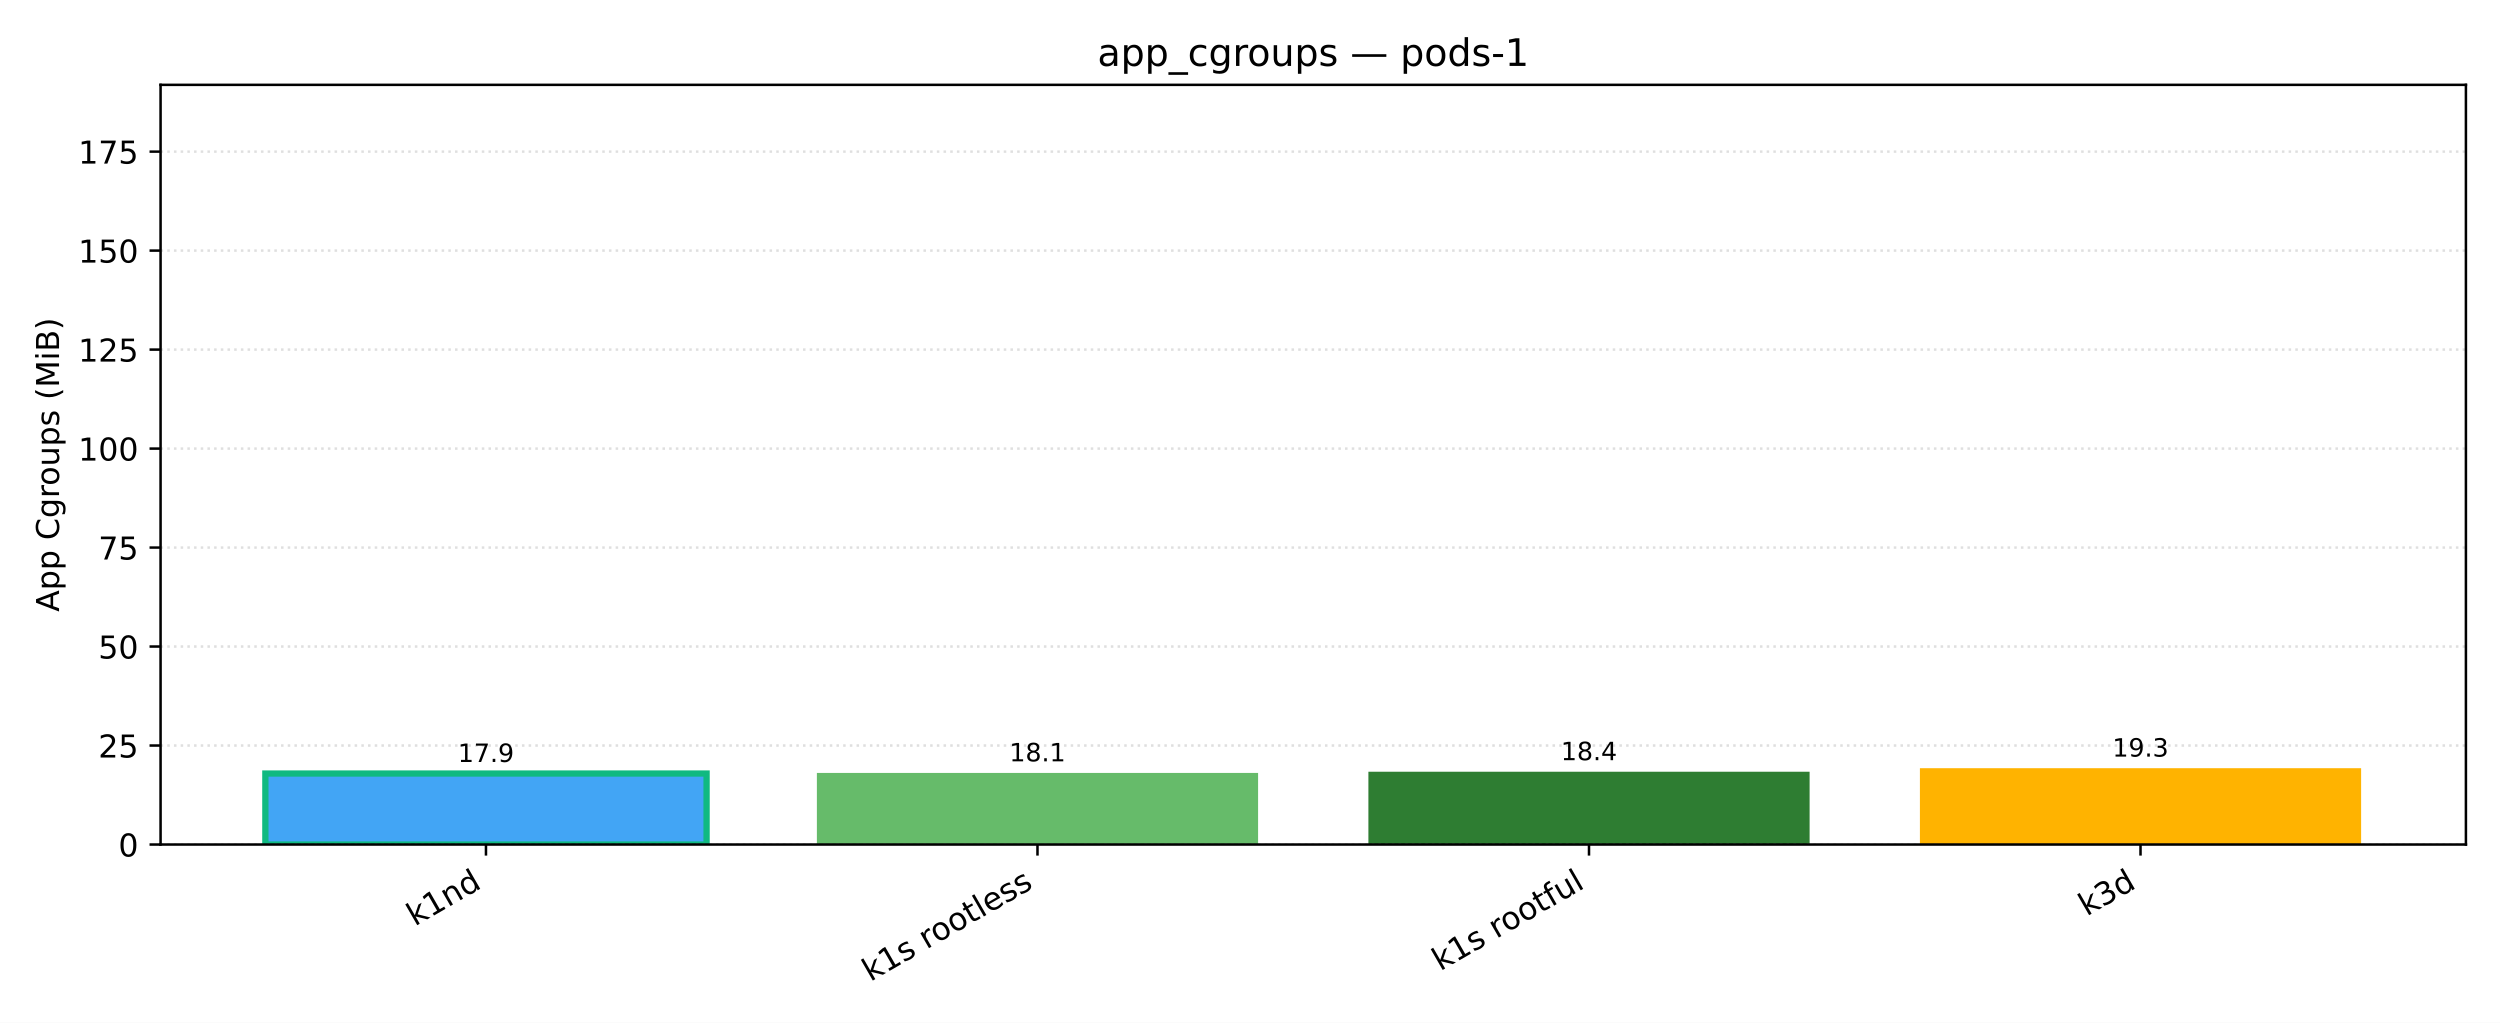
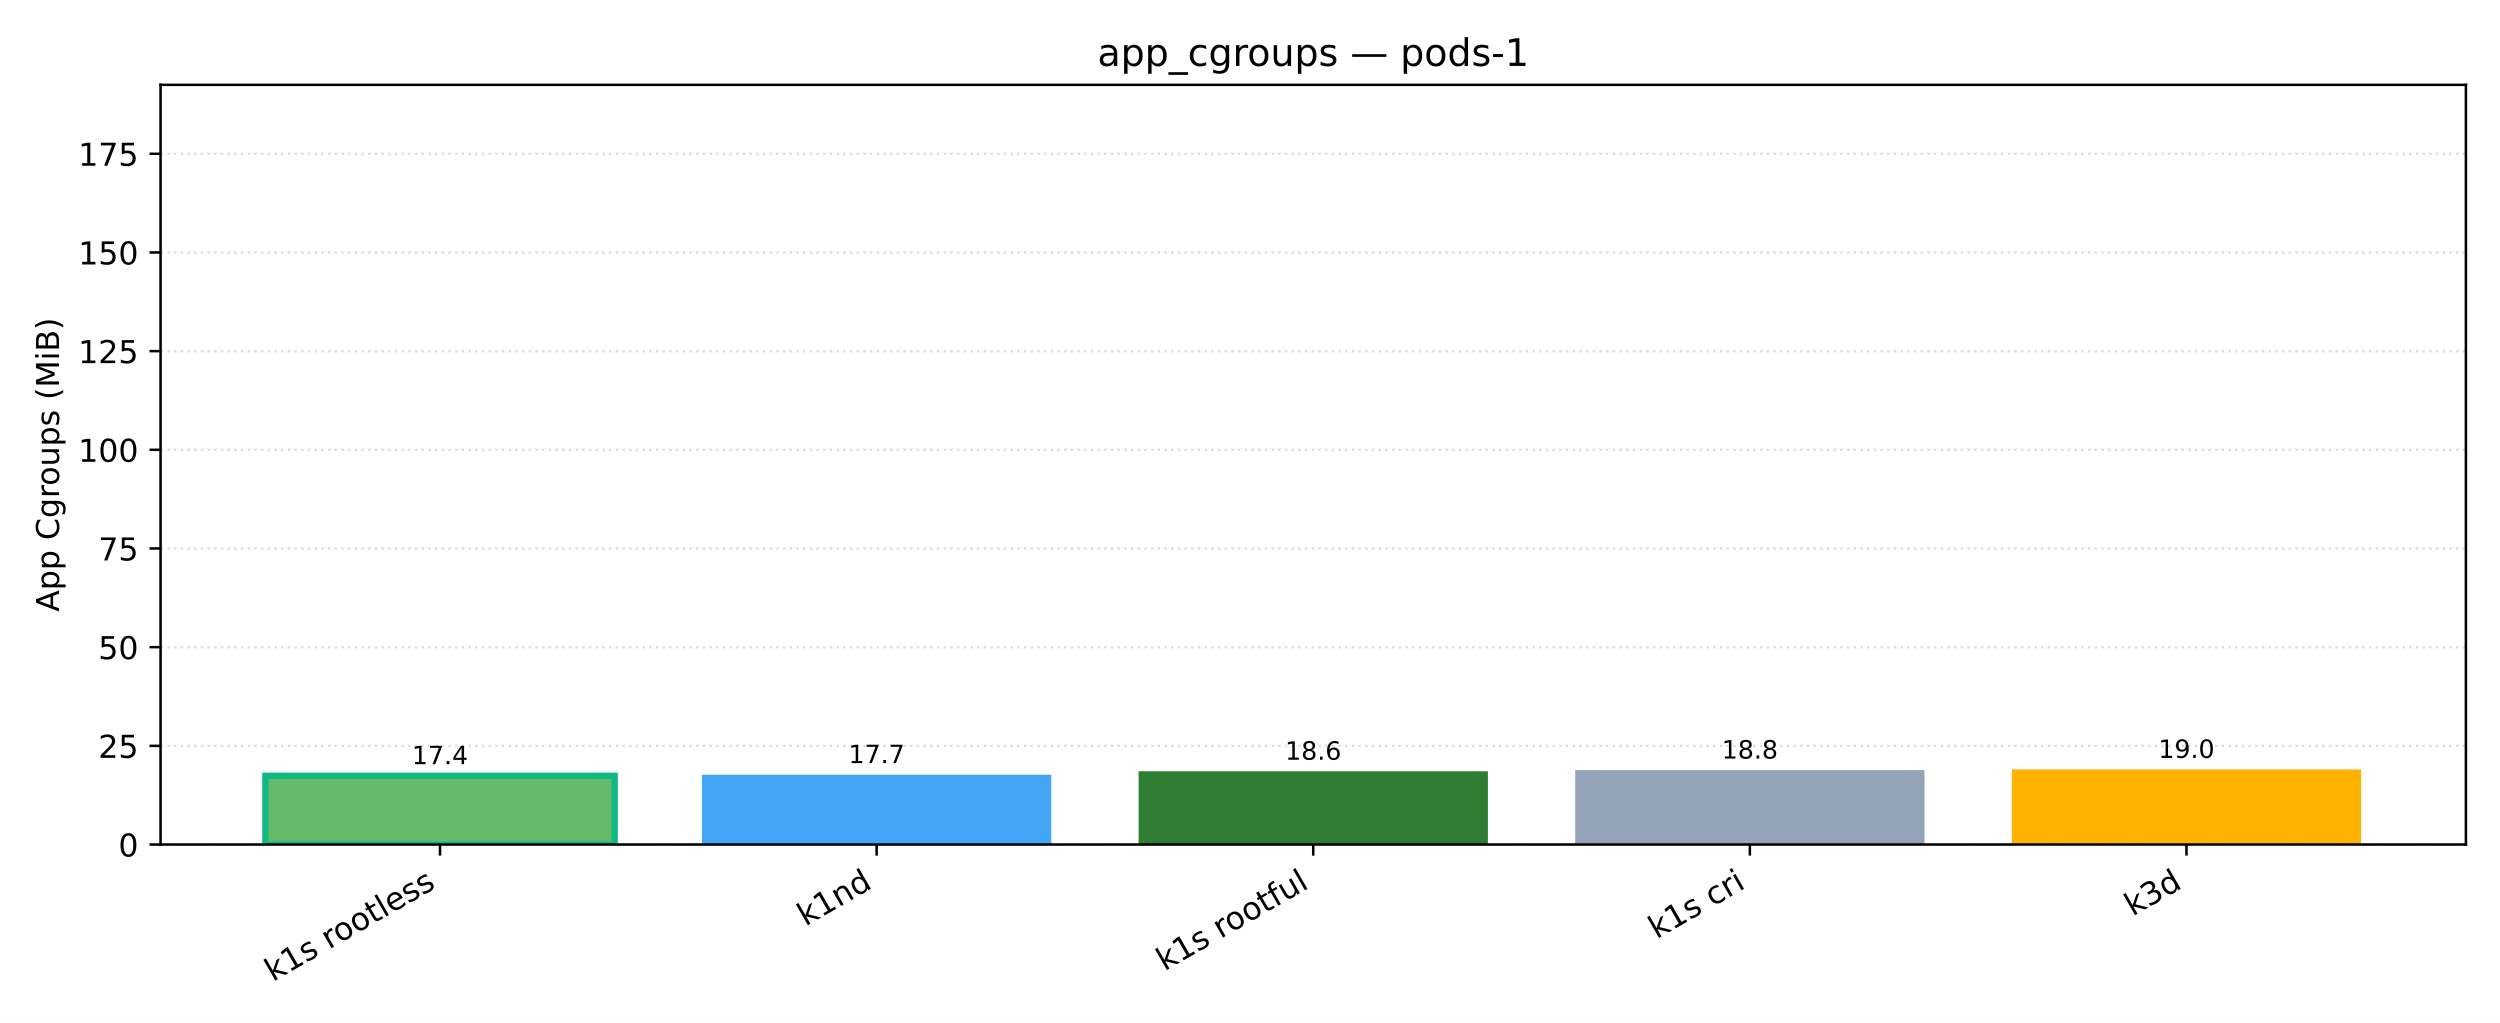
<svg xmlns="http://www.w3.org/2000/svg" xmlns:xlink="http://www.w3.org/1999/xlink" width="792pt" height="324pt" viewBox="0 0 792 324" version="1.1">
  <defs>
    <style type="text/css">*{stroke-linejoin: round; stroke-linecap: butt}</style>
  </defs>
  <g id="figure_1">
    <g id="patch_1">
      <path d="M 0 324  L 792 324  L 792 0  L 0 0  z " style="fill: #ffffff" />
    </g>
    <g id="axes_1">
      <g id="patch_2">
        <path d="M 50.87 267.545  L 781.2 267.545  L 781.2 26.88  L 50.87 26.88  z " style="fill: #ffffff" />
      </g>
      <g id="patch_3">
-         <path d="M 84.067 267.545  L 223.843 267.545  L 223.843 245.056  L 84.067 245.056  z " clip-path="url(#p1bbd56a2be)" style="fill: #42a5f5; stroke: #10b981; stroke-width: 2; stroke-linejoin: miter" />
+         <path d="M 84.067 267.545  L 194.723 267.545  L 194.723 245.76  L 84.067 245.76  z " clip-path="url(#pa7c9f9b181)" style="fill: #66bb6a; stroke: #10b981; stroke-width: 2; stroke-linejoin: miter" />
      </g>
      <g id="patch_4">
-         <path d="M 258.787 267.545  L 398.563 267.545  L 398.563 244.86  L 258.787 244.86  z " clip-path="url(#p1bbd56a2be)" style="fill: #66bb6a" />
+         <path d="M 222.387 267.545  L 333.043 267.545  L 333.043 245.428  L 222.387 245.428  z " clip-path="url(#pa7c9f9b181)" style="fill: #42a5f5" />
      </g>
      <g id="patch_5">
-         <path d="M 433.507 267.545  L 573.283 267.545  L 573.283 244.492  L 433.507 244.492  z " clip-path="url(#p1bbd56a2be)" style="fill: #2e7d32" />
+         <path d="M 360.707 267.545  L 471.363 267.545  L 471.363 244.343  L 360.707 244.343  z " clip-path="url(#pa7c9f9b181)" style="fill: #2e7d32" />
      </g>
      <g id="patch_6">
-         <path d="M 608.227 267.545  L 748.003 267.545  L 748.003 243.36  L 608.227 243.36  z " clip-path="url(#p1bbd56a2be)" style="fill: #ffb300" />
+         <path d="M 499.027 267.545  L 609.683 267.545  L 609.683 243.977  L 499.027 243.977  z " clip-path="url(#pa7c9f9b181)" style="fill: #94a3b8" />
+       </g>
+       <g id="patch_7">
+         <path d="M 637.347 267.545  L 748.003 267.545  L 748.003 243.772  L 637.347 243.772  z " clip-path="url(#pa7c9f9b181)" style="fill: #ffb300" />
      </g>
      <g id="matplotlib.axis_1">
        <g id="xtick_1">
          <g id="line2d_1">
            <defs>
-               <path id="mfc60a8bdd9" d="M 0 0  L 0 3.5  " style="stroke: #000000; stroke-width: 0.8" />
+               <path id="mcec797301a" d="M 0 0  L 0 3.5  " style="stroke: #000000; stroke-width: 0.8" />
            </defs>
            <g>
-               <use xlink:href="#mfc60a8bdd9" x="153.955" y="267.545" style="stroke: #000000; stroke-width: 0.8" />
+               <use xlink:href="#mcec797301a" x="139.395" y="267.545" style="stroke: #000000; stroke-width: 0.8" />
            </g>
          </g>
          <g id="text_1">
-             <g transform="translate(131.4038 293.5454) rotate(-30) scale(0.1 -0.1)">
+             <g transform="translate(86.45031 311.0931) rotate(-30) scale(0.1 -0.1)">
              <defs>
                <path id="DejaVuSans-6b" d="M 581 4863  L 1159 4863  L 1159 1991  L 2875 3500  L 3609 3500  L 1753 1863  L 3688 0  L 2938 0  L 1159 1709  L 1159 0  L 581 0  L 581 4863  z " transform="scale(0.015625)" />
                <path id="DejaVuSans-31" d="M 794 531  L 1825 531  L 1825 4091  L 703 3866  L 703 4441  L 1819 4666  L 2450 4666  L 2450 531  L 3481 531  L 3481 0  L 794 0  L 794 531  z " transform="scale(0.015625)" />
-                 <path id="DejaVuSans-6e" d="M 3513 2113  L 3513 0  L 2938 0  L 2938 2094  Q 2938 2591 2744 2837  Q 2550 3084 2163 3084  Q 1697 3084 1428 2787  Q 1159 2491 1159 1978  L 1159 0  L 581 0  L 581 3500  L 1159 3500  L 1159 2956  Q 1366 3272 1645 3428  Q 1925 3584 2291 3584  Q 2894 3584 3203 3211  Q 3513 2838 3513 2113  z " transform="scale(0.015625)" />
-                 <path id="DejaVuSans-64" d="M 2906 2969  L 2906 4863  L 3481 4863  L 3481 0  L 2906 0  L 2906 525  Q 2725 213 2448 61  Q 2172 -91 1784 -91  Q 1150 -91 751 415  Q 353 922 353 1747  Q 353 2572 751 3078  Q 1150 3584 1784 3584  Q 2172 3584 2448 3432  Q 2725 3281 2906 2969  z M 947 1747  Q 947 1113 1208 752  Q 1469 391 1925 391  Q 2381 391 2643 752  Q 2906 1113 2906 1747  Q 2906 2381 2643 2742  Q 2381 3103 1925 3103  Q 1469 3103 1208 2742  Q 947 2381 947 1747  z " transform="scale(0.015625)" />
-               </defs>
-               <use xlink:href="#DejaVuSans-6b" />
-               <use xlink:href="#DejaVuSans-31" transform="translate(57.91016 0)" />
-               <use xlink:href="#DejaVuSans-6e" transform="translate(121.5332 0)" />
-               <use xlink:href="#DejaVuSans-64" transform="translate(184.9121 0)" />
-             </g>
-           </g>
-         </g>
-         <g id="xtick_2">
-           <g id="line2d_2">
-             <g>
-               <use xlink:href="#mfc60a8bdd9" x="328.675" y="267.545" style="stroke: #000000; stroke-width: 0.8" />
-             </g>
-           </g>
-           <g id="text_2">
-             <g transform="translate(275.7304 311.0931) rotate(-30) scale(0.1 -0.1)">
-               <defs>
                <path id="DejaVuSans-73" d="M 2834 3397  L 2834 2853  Q 2591 2978 2328 3040  Q 2066 3103 1784 3103  Q 1356 3103 1142 2972  Q 928 2841 928 2578  Q 928 2378 1081 2264  Q 1234 2150 1697 2047  L 1894 2003  Q 2506 1872 2764 1633  Q 3022 1394 3022 966  Q 3022 478 2636 193  Q 2250 -91 1575 -91  Q 1294 -91 989 -36  Q 684 19 347 128  L 347 722  Q 666 556 975 473  Q 1284 391 1588 391  Q 1994 391 2212 530  Q 2431 669 2431 922  Q 2431 1156 2273 1281  Q 2116 1406 1581 1522  L 1381 1569  Q 847 1681 609 1914  Q 372 2147 372 2553  Q 372 3047 722 3315  Q 1072 3584 1716 3584  Q 2034 3584 2315 3537  Q 2597 3491 2834 3397  z " transform="scale(0.015625)" />
                <path id="DejaVuSans-20" transform="scale(0.015625)" />
                <path id="DejaVuSans-72" d="M 2631 2963  Q 2534 3019 2420 3045  Q 2306 3072 2169 3072  Q 1681 3072 1420 2755  Q 1159 2438 1159 1844  L 1159 0  L 581 0  L 581 3500  L 1159 3500  L 1159 2956  Q 1341 3275 1631 3429  Q 1922 3584 2338 3584  Q 2397 3584 2469 3576  Q 2541 3569 2628 3553  L 2631 2963  z " transform="scale(0.015625)" />
                <path id="DejaVuSans-6f" d="M 1959 3097  Q 1497 3097 1228 2736  Q 959 2375 959 1747  Q 959 1119 1226 758  Q 1494 397 1959 397  Q 2419 397 2687 759  Q 2956 1122 2956 1747  Q 2956 2369 2687 2733  Q 2419 3097 1959 3097  z M 1959 3584  Q 2709 3584 3137 3096  Q 3566 2609 3566 1747  Q 3566 888 3137 398  Q 2709 -91 1959 -91  Q 1206 -91 779 398  Q 353 888 353 1747  Q 353 2609 779 3096  Q 1206 3584 1959 3584  z " transform="scale(0.015625)" />
                <path id="DejaVuSans-74" d="M 1172 4494  L 1172 3500  L 2356 3500  L 2356 3053  L 1172 3053  L 1172 1153  Q 1172 725 1289 603  Q 1406 481 1766 481  L 2356 481  L 2356 0  L 1766 0  Q 1100 0 847 248  Q 594 497 594 1153  L 594 3053  L 172 3053  L 172 3500  L 594 3500  L 594 4494  L 1172 4494  z " transform="scale(0.015625)" />
                <path id="DejaVuSans-6c" d="M 603 4863  L 1178 4863  L 1178 0  L 603 0  L 603 4863  z " transform="scale(0.015625)" />
                <path id="DejaVuSans-65" d="M 3597 1894  L 3597 1613  L 953 1613  Q 991 1019 1311 708  Q 1631 397 2203 397  Q 2534 397 2845 478  Q 3156 559 3463 722  L 3463 178  Q 3153 47 2828 -22  Q 2503 -91 2169 -91  Q 1331 -91 842 396  Q 353 884 353 1716  Q 353 2575 817 3079  Q 1281 3584 2069 3584  Q 2775 3584 3186 3129  Q 3597 2675 3597 1894  z M 3022 2063  Q 3016 2534 2758 2815  Q 2500 3097 2075 3097  Q 1594 3097 1305 2825  Q 1016 2553 972 2059  L 3022 2063  z " transform="scale(0.015625)" />
              </defs>
              <use xlink:href="#DejaVuSans-6b" />
              <use xlink:href="#DejaVuSans-31" transform="translate(57.91016 0)" />
              <use xlink:href="#DejaVuSans-73" transform="translate(121.5332 0)" />
              <use xlink:href="#DejaVuSans-20" transform="translate(173.6328 0)" />
              <use xlink:href="#DejaVuSans-72" transform="translate(205.4199 0)" />
              <use xlink:href="#DejaVuSans-6f" transform="translate(244.2832 0)" />
              <use xlink:href="#DejaVuSans-6f" transform="translate(305.4648 0)" />
              <use xlink:href="#DejaVuSans-74" transform="translate(366.6465 0)" />
              <use xlink:href="#DejaVuSans-6c" transform="translate(405.8555 0)" />
              <use xlink:href="#DejaVuSans-65" transform="translate(433.6387 0)" />
              <use xlink:href="#DejaVuSans-73" transform="translate(495.1621 0)" />
              <use xlink:href="#DejaVuSans-73" transform="translate(547.2617 0)" />
            </g>
          </g>
        </g>
+         <g id="xtick_2">
+           <g id="line2d_2">
+             <g>
+               <use xlink:href="#mcec797301a" x="277.715" y="267.545" style="stroke: #000000; stroke-width: 0.8" />
+             </g>
+           </g>
+           <g id="text_2">
+             <g transform="translate(255.1638 293.5454) rotate(-30) scale(0.1 -0.1)">
+               <defs>
+                 <path id="DejaVuSans-6e" d="M 3513 2113  L 3513 0  L 2938 0  L 2938 2094  Q 2938 2591 2744 2837  Q 2550 3084 2163 3084  Q 1697 3084 1428 2787  Q 1159 2491 1159 1978  L 1159 0  L 581 0  L 581 3500  L 1159 3500  L 1159 2956  Q 1366 3272 1645 3428  Q 1925 3584 2291 3584  Q 2894 3584 3203 3211  Q 3513 2838 3513 2113  z " transform="scale(0.015625)" />
+                 <path id="DejaVuSans-64" d="M 2906 2969  L 2906 4863  L 3481 4863  L 3481 0  L 2906 0  L 2906 525  Q 2725 213 2448 61  Q 2172 -91 1784 -91  Q 1150 -91 751 415  Q 353 922 353 1747  Q 353 2572 751 3078  Q 1150 3584 1784 3584  Q 2172 3584 2448 3432  Q 2725 3281 2906 2969  z M 947 1747  Q 947 1113 1208 752  Q 1469 391 1925 391  Q 2381 391 2643 752  Q 2906 1113 2906 1747  Q 2906 2381 2643 2742  Q 2381 3103 1925 3103  Q 1469 3103 1208 2742  Q 947 2381 947 1747  z " transform="scale(0.015625)" />
+               </defs>
+               <use xlink:href="#DejaVuSans-6b" />
+               <use xlink:href="#DejaVuSans-31" transform="translate(57.91016 0)" />
+               <use xlink:href="#DejaVuSans-6e" transform="translate(121.5332 0)" />
+               <use xlink:href="#DejaVuSans-64" transform="translate(184.9121 0)" />
+             </g>
+           </g>
+         </g>
        <g id="xtick_3">
          <g id="line2d_3">
            <g>
-               <use xlink:href="#mfc60a8bdd9" x="503.395" y="267.545" style="stroke: #000000; stroke-width: 0.8" />
+               <use xlink:href="#mcec797301a" x="416.035" y="267.545" style="stroke: #000000; stroke-width: 0.8" />
            </g>
          </g>
          <g id="text_3">
-             <g transform="translate(456.2651 307.7361) rotate(-30) scale(0.1 -0.1)">
+             <g transform="translate(368.905 307.7361) rotate(-30) scale(0.1 -0.1)">
              <defs>
                <path id="DejaVuSans-66" d="M 2375 4863  L 2375 4384  L 1825 4384  Q 1516 4384 1395 4259  Q 1275 4134 1275 3809  L 1275 3500  L 2222 3500  L 2222 3053  L 1275 3053  L 1275 0  L 697 0  L 697 3053  L 147 3053  L 147 3500  L 697 3500  L 697 3744  Q 697 4328 969 4595  Q 1241 4863 1831 4863  L 2375 4863  z " transform="scale(0.015625)" />
                <path id="DejaVuSans-75" d="M 544 1381  L 544 3500  L 1119 3500  L 1119 1403  Q 1119 906 1312 657  Q 1506 409 1894 409  Q 2359 409 2629 706  Q 2900 1003 2900 1516  L 2900 3500  L 3475 3500  L 3475 0  L 2900 0  L 2900 538  Q 2691 219 2414 64  Q 2138 -91 1772 -91  Q 1169 -91 856 284  Q 544 659 544 1381  z M 1991 3584  L 1991 3584  z " transform="scale(0.015625)" />
              </defs>
              <use xlink:href="#DejaVuSans-6b" />
              <use xlink:href="#DejaVuSans-31" transform="translate(57.91016 0)" />
              <use xlink:href="#DejaVuSans-73" transform="translate(121.5332 0)" />
              <use xlink:href="#DejaVuSans-20" transform="translate(173.6328 0)" />
              <use xlink:href="#DejaVuSans-72" transform="translate(205.4199 0)" />
              <use xlink:href="#DejaVuSans-6f" transform="translate(244.2832 0)" />
              <use xlink:href="#DejaVuSans-6f" transform="translate(305.4648 0)" />
              <use xlink:href="#DejaVuSans-74" transform="translate(366.6465 0)" />
              <use xlink:href="#DejaVuSans-66" transform="translate(405.8555 0)" />
              <use xlink:href="#DejaVuSans-75" transform="translate(441.0605 0)" />
              <use xlink:href="#DejaVuSans-6c" transform="translate(504.4395 0)" />
            </g>
          </g>
        </g>
        <g id="xtick_4">
          <g id="line2d_4">
            <g>
-               <use xlink:href="#mfc60a8bdd9" x="678.115" y="267.545" style="stroke: #000000; stroke-width: 0.8" />
+               <use xlink:href="#mcec797301a" x="554.355" y="267.545" style="stroke: #000000; stroke-width: 0.8" />
            </g>
          </g>
          <g id="text_4">
-             <g transform="translate(661.0525 290.3767) rotate(-30) scale(0.1 -0.1)">
+             <g transform="translate(524.7986 297.59) rotate(-30) scale(0.1 -0.1)">
+               <defs>
+                 <path id="DejaVuSans-63" d="M 3122 3366  L 3122 2828  Q 2878 2963 2633 3030  Q 2388 3097 2138 3097  Q 1578 3097 1268 2742  Q 959 2388 959 1747  Q 959 1106 1268 751  Q 1578 397 2138 397  Q 2388 397 2633 464  Q 2878 531 3122 666  L 3122 134  Q 2881 22 2623 -34  Q 2366 -91 2075 -91  Q 1284 -91 818 406  Q 353 903 353 1747  Q 353 2603 823 3093  Q 1294 3584 2113 3584  Q 2378 3584 2631 3529  Q 2884 3475 3122 3366  z " transform="scale(0.015625)" />
+                 <path id="DejaVuSans-69" d="M 603 3500  L 1178 3500  L 1178 0  L 603 0  L 603 3500  z M 603 4863  L 1178 4863  L 1178 4134  L 603 4134  L 603 4863  z " transform="scale(0.015625)" />
+               </defs>
+               <use xlink:href="#DejaVuSans-6b" />
+               <use xlink:href="#DejaVuSans-31" transform="translate(57.91016 0)" />
+               <use xlink:href="#DejaVuSans-73" transform="translate(121.5332 0)" />
+               <use xlink:href="#DejaVuSans-20" transform="translate(173.6328 0)" />
+               <use xlink:href="#DejaVuSans-63" transform="translate(205.4199 0)" />
+               <use xlink:href="#DejaVuSans-72" transform="translate(260.4004 0)" />
+               <use xlink:href="#DejaVuSans-69" transform="translate(301.5137 0)" />
+             </g>
+           </g>
+         </g>
+         <g id="xtick_5">
+           <g id="line2d_5">
+             <g>
+               <use xlink:href="#mcec797301a" x="692.675" y="267.545" style="stroke: #000000; stroke-width: 0.8" />
+             </g>
+           </g>
+           <g id="text_5">
+             <g transform="translate(675.6125 290.3767) rotate(-30) scale(0.1 -0.1)">
              <defs>
                <path id="DejaVuSans-33" d="M 2597 2516  Q 3050 2419 3304 2112  Q 3559 1806 3559 1356  Q 3559 666 3084 287  Q 2609 -91 1734 -91  Q 1441 -91 1130 -33  Q 819 25 488 141  L 488 750  Q 750 597 1062 519  Q 1375 441 1716 441  Q 2309 441 2620 675  Q 2931 909 2931 1356  Q 2931 1769 2642 2001  Q 2353 2234 1838 2234  L 1294 2234  L 1294 2753  L 1863 2753  Q 2328 2753 2575 2939  Q 2822 3125 2822 3475  Q 2822 3834 2567 4026  Q 2313 4219 1838 4219  Q 1578 4219 1281 4162  Q 984 4106 628 3988  L 628 4550  Q 988 4650 1302 4700  Q 1616 4750 1894 4750  Q 2613 4750 3031 4423  Q 3450 4097 3450 3541  Q 3450 3153 3228 2886  Q 3006 2619 2597 2516  z " transform="scale(0.015625)" />
              </defs>
              <use xlink:href="#DejaVuSans-6b" />
              <use xlink:href="#DejaVuSans-33" transform="translate(57.91016 0)" />
              <use xlink:href="#DejaVuSans-64" transform="translate(121.5332 0)" />
            </g>
          </g>
        </g>
      </g>
      <g id="matplotlib.axis_2">
        <g id="ytick_1">
-           <g id="line2d_5">
-             <path d="M 50.87 267.545  L 781.2 267.545  " clip-path="url(#p1bbd56a2be)" style="fill: none; stroke-dasharray: 0.8,1.32; stroke-dashoffset: 0; stroke: #b0b0b0; stroke-opacity: 0.4; stroke-width: 0.8" />
-           </g>
          <g id="line2d_6">
+             <path d="M 50.87 267.545  L 781.2 267.545  " clip-path="url(#pa7c9f9b181)" style="fill: none; stroke-dasharray: 0.8,1.32; stroke-dashoffset: 0; stroke: #b0b0b0; stroke-opacity: 0.4; stroke-width: 0.8" />
+           </g>
+           <g id="line2d_7">
            <defs>
-               <path id="m7c283728ba" d="M 0 0  L -3.5 0  " style="stroke: #000000; stroke-width: 0.8" />
+               <path id="m27450e4726" d="M 0 0  L -3.5 0  " style="stroke: #000000; stroke-width: 0.8" />
            </defs>
            <g>
-               <use xlink:href="#m7c283728ba" x="50.87" y="267.545" style="stroke: #000000; stroke-width: 0.8" />
-             </g>
-           </g>
-           <g id="text_5">
+               <use xlink:href="#m27450e4726" x="50.87" y="267.545" style="stroke: #000000; stroke-width: 0.8" />
+             </g>
+           </g>
+           <g id="text_6">
            <g transform="translate(37.5075 271.3447) scale(0.1 -0.1)">
              <defs>
                <path id="DejaVuSans-30" d="M 2034 4250  Q 1547 4250 1301 3770  Q 1056 3291 1056 2328  Q 1056 1369 1301 889  Q 1547 409 2034 409  Q 2525 409 2770 889  Q 3016 1369 3016 2328  Q 3016 3291 2770 3770  Q 2525 4250 2034 4250  z M 2034 4750  Q 2819 4750 3233 4129  Q 3647 3509 3647 2328  Q 3647 1150 3233 529  Q 2819 -91 2034 -91  Q 1250 -91 836 529  Q 422 1150 422 2328  Q 422 3509 836 4129  Q 1250 4750 2034 4750  z " transform="scale(0.015625)" />
              </defs>
              <use xlink:href="#DejaVuSans-30" />
            </g>
          </g>
        </g>
        <g id="ytick_2">
-           <g id="line2d_7">
-             <path d="M 50.87 236.187  L 781.2 236.187  " clip-path="url(#p1bbd56a2be)" style="fill: none; stroke-dasharray: 0.8,1.32; stroke-dashoffset: 0; stroke: #b0b0b0; stroke-opacity: 0.4; stroke-width: 0.8" />
-           </g>
          <g id="line2d_8">
-             <g>
-               <use xlink:href="#m7c283728ba" x="50.87" y="236.187" style="stroke: #000000; stroke-width: 0.8" />
-             </g>
-           </g>
-           <g id="text_6">
-             <g transform="translate(31.145 239.9863) scale(0.1 -0.1)">
+             <path d="M 50.87 236.284  L 781.2 236.284  " clip-path="url(#pa7c9f9b181)" style="fill: none; stroke-dasharray: 0.8,1.32; stroke-dashoffset: 0; stroke: #b0b0b0; stroke-opacity: 0.4; stroke-width: 0.8" />
+           </g>
+           <g id="line2d_9">
+             <g>
+               <use xlink:href="#m27450e4726" x="50.87" y="236.284" style="stroke: #000000; stroke-width: 0.8" />
+             </g>
+           </g>
+           <g id="text_7">
+             <g transform="translate(31.145 240.0831) scale(0.1 -0.1)">
              <defs>
                <path id="DejaVuSans-32" d="M 1228 531  L 3431 531  L 3431 0  L 469 0  L 469 531  Q 828 903 1448 1529  Q 2069 2156 2228 2338  Q 2531 2678 2651 2914  Q 2772 3150 2772 3378  Q 2772 3750 2511 3984  Q 2250 4219 1831 4219  Q 1534 4219 1204 4116  Q 875 4013 500 3803  L 500 4441  Q 881 4594 1212 4672  Q 1544 4750 1819 4750  Q 2544 4750 2975 4387  Q 3406 4025 3406 3419  Q 3406 3131 3298 2873  Q 3191 2616 2906 2266  Q 2828 2175 2409 1742  Q 1991 1309 1228 531  z " transform="scale(0.015625)" />
                <path id="DejaVuSans-35" d="M 691 4666  L 3169 4666  L 3169 4134  L 1269 4134  L 1269 2991  Q 1406 3038 1543 3061  Q 1681 3084 1819 3084  Q 2600 3084 3056 2656  Q 3513 2228 3513 1497  Q 3513 744 3044 326  Q 2575 -91 1722 -91  Q 1428 -91 1123 -41  Q 819 9 494 109  L 494 744  Q 775 591 1075 516  Q 1375 441 1709 441  Q 2250 441 2565 725  Q 2881 1009 2881 1497  Q 2881 1984 2565 2268  Q 2250 2553 1709 2553  Q 1456 2553 1204 2497  Q 953 2441 691 2322  L 691 4666  z " transform="scale(0.015625)" />
              </defs>
              <use xlink:href="#DejaVuSans-32" />
              <use xlink:href="#DejaVuSans-35" transform="translate(63.62305 0)" />
            </g>
          </g>
        </g>
        <g id="ytick_3">
-           <g id="line2d_9">
-             <path d="M 50.87 204.829  L 781.2 204.829  " clip-path="url(#p1bbd56a2be)" style="fill: none; stroke-dasharray: 0.8,1.32; stroke-dashoffset: 0; stroke: #b0b0b0; stroke-opacity: 0.4; stroke-width: 0.8" />
-           </g>
          <g id="line2d_10">
-             <g>
-               <use xlink:href="#m7c283728ba" x="50.87" y="204.829" style="stroke: #000000; stroke-width: 0.8" />
-             </g>
-           </g>
-           <g id="text_7">
-             <g transform="translate(31.145 208.628) scale(0.1 -0.1)">
+             <path d="M 50.87 205.022  L 781.2 205.022  " clip-path="url(#pa7c9f9b181)" style="fill: none; stroke-dasharray: 0.8,1.32; stroke-dashoffset: 0; stroke: #b0b0b0; stroke-opacity: 0.4; stroke-width: 0.8" />
+           </g>
+           <g id="line2d_11">
+             <g>
+               <use xlink:href="#m27450e4726" x="50.87" y="205.022" style="stroke: #000000; stroke-width: 0.8" />
+             </g>
+           </g>
+           <g id="text_8">
+             <g transform="translate(31.145 208.8215) scale(0.1 -0.1)">
              <use xlink:href="#DejaVuSans-35" />
              <use xlink:href="#DejaVuSans-30" transform="translate(63.62305 0)" />
            </g>
          </g>
        </g>
        <g id="ytick_4">
-           <g id="line2d_11">
-             <path d="M 50.87 173.47  L 781.2 173.47  " clip-path="url(#p1bbd56a2be)" style="fill: none; stroke-dasharray: 0.8,1.32; stroke-dashoffset: 0; stroke: #b0b0b0; stroke-opacity: 0.4; stroke-width: 0.8" />
-           </g>
          <g id="line2d_12">
-             <g>
-               <use xlink:href="#m7c283728ba" x="50.87" y="173.47" style="stroke: #000000; stroke-width: 0.8" />
-             </g>
-           </g>
-           <g id="text_8">
-             <g transform="translate(31.145 177.2697) scale(0.1 -0.1)">
+             <path d="M 50.87 173.761  L 781.2 173.761  " clip-path="url(#pa7c9f9b181)" style="fill: none; stroke-dasharray: 0.8,1.32; stroke-dashoffset: 0; stroke: #b0b0b0; stroke-opacity: 0.4; stroke-width: 0.8" />
+           </g>
+           <g id="line2d_13">
+             <g>
+               <use xlink:href="#m27450e4726" x="50.87" y="173.761" style="stroke: #000000; stroke-width: 0.8" />
+             </g>
+           </g>
+           <g id="text_9">
+             <g transform="translate(31.145 177.5599) scale(0.1 -0.1)">
              <defs>
                <path id="DejaVuSans-37" d="M 525 4666  L 3525 4666  L 3525 4397  L 1831 0  L 1172 0  L 2766 4134  L 525 4134  L 525 4666  z " transform="scale(0.015625)" />
              </defs>
              <use xlink:href="#DejaVuSans-37" />
              <use xlink:href="#DejaVuSans-35" transform="translate(63.62305 0)" />
            </g>
          </g>
        </g>
        <g id="ytick_5">
-           <g id="line2d_13">
-             <path d="M 50.87 142.112  L 781.2 142.112  " clip-path="url(#p1bbd56a2be)" style="fill: none; stroke-dasharray: 0.8,1.32; stroke-dashoffset: 0; stroke: #b0b0b0; stroke-opacity: 0.4; stroke-width: 0.8" />
-           </g>
          <g id="line2d_14">
-             <g>
-               <use xlink:href="#m7c283728ba" x="50.87" y="142.112" style="stroke: #000000; stroke-width: 0.8" />
-             </g>
-           </g>
-           <g id="text_9">
-             <g transform="translate(24.7825 145.9113) scale(0.1 -0.1)">
+             <path d="M 50.87 142.499  L 781.2 142.499  " clip-path="url(#pa7c9f9b181)" style="fill: none; stroke-dasharray: 0.8,1.32; stroke-dashoffset: 0; stroke: #b0b0b0; stroke-opacity: 0.4; stroke-width: 0.8" />
+           </g>
+           <g id="line2d_15">
+             <g>
+               <use xlink:href="#m27450e4726" x="50.87" y="142.499" style="stroke: #000000; stroke-width: 0.8" />
+             </g>
+           </g>
+           <g id="text_10">
+             <g transform="translate(24.7825 146.2983) scale(0.1 -0.1)">
              <use xlink:href="#DejaVuSans-31" />
              <use xlink:href="#DejaVuSans-30" transform="translate(63.62305 0)" />
              <use xlink:href="#DejaVuSans-30" transform="translate(127.2461 0)" />
            </g>
          </g>
        </g>
        <g id="ytick_6">
-           <g id="line2d_15">
-             <path d="M 50.87 110.754  L 781.2 110.754  " clip-path="url(#p1bbd56a2be)" style="fill: none; stroke-dasharray: 0.8,1.32; stroke-dashoffset: 0; stroke: #b0b0b0; stroke-opacity: 0.4; stroke-width: 0.8" />
-           </g>
          <g id="line2d_16">
-             <g>
-               <use xlink:href="#m7c283728ba" x="50.87" y="110.754" style="stroke: #000000; stroke-width: 0.8" />
-             </g>
-           </g>
-           <g id="text_10">
-             <g transform="translate(24.7825 114.553) scale(0.1 -0.1)">
+             <path d="M 50.87 111.237  L 781.2 111.237  " clip-path="url(#pa7c9f9b181)" style="fill: none; stroke-dasharray: 0.8,1.32; stroke-dashoffset: 0; stroke: #b0b0b0; stroke-opacity: 0.4; stroke-width: 0.8" />
+           </g>
+           <g id="line2d_17">
+             <g>
+               <use xlink:href="#m27450e4726" x="50.87" y="111.237" style="stroke: #000000; stroke-width: 0.8" />
+             </g>
+           </g>
+           <g id="text_11">
+             <g transform="translate(24.7825 115.0367) scale(0.1 -0.1)">
              <use xlink:href="#DejaVuSans-31" />
              <use xlink:href="#DejaVuSans-32" transform="translate(63.62305 0)" />
              <use xlink:href="#DejaVuSans-35" transform="translate(127.2461 0)" />
            </g>
          </g>
        </g>
        <g id="ytick_7">
-           <g id="line2d_17">
-             <path d="M 50.87 79.395  L 781.2 79.395  " clip-path="url(#p1bbd56a2be)" style="fill: none; stroke-dasharray: 0.8,1.32; stroke-dashoffset: 0; stroke: #b0b0b0; stroke-opacity: 0.4; stroke-width: 0.8" />
-           </g>
          <g id="line2d_18">
-             <g>
-               <use xlink:href="#m7c283728ba" x="50.87" y="79.395" style="stroke: #000000; stroke-width: 0.8" />
-             </g>
-           </g>
-           <g id="text_11">
-             <g transform="translate(24.7825 83.19464) scale(0.1 -0.1)">
+             <path d="M 50.87 79.976  L 781.2 79.976  " clip-path="url(#pa7c9f9b181)" style="fill: none; stroke-dasharray: 0.8,1.32; stroke-dashoffset: 0; stroke: #b0b0b0; stroke-opacity: 0.4; stroke-width: 0.8" />
+           </g>
+           <g id="line2d_19">
+             <g>
+               <use xlink:href="#m27450e4726" x="50.87" y="79.976" style="stroke: #000000; stroke-width: 0.8" />
+             </g>
+           </g>
+           <g id="text_12">
+             <g transform="translate(24.7825 83.77509) scale(0.1 -0.1)">
              <use xlink:href="#DejaVuSans-31" />
              <use xlink:href="#DejaVuSans-35" transform="translate(63.62305 0)" />
              <use xlink:href="#DejaVuSans-30" transform="translate(127.2461 0)" />
            </g>
          </g>
        </g>
        <g id="ytick_8">
-           <g id="line2d_19">
-             <path d="M 50.87 48.037  L 781.2 48.037  " clip-path="url(#p1bbd56a2be)" style="fill: none; stroke-dasharray: 0.8,1.32; stroke-dashoffset: 0; stroke: #b0b0b0; stroke-opacity: 0.4; stroke-width: 0.8" />
-           </g>
          <g id="line2d_20">
-             <g>
-               <use xlink:href="#m7c283728ba" x="50.87" y="48.037" style="stroke: #000000; stroke-width: 0.8" />
-             </g>
-           </g>
-           <g id="text_12">
-             <g transform="translate(24.7825 51.8363) scale(0.1 -0.1)">
+             <path d="M 50.87 48.714  L 781.2 48.714  " clip-path="url(#pa7c9f9b181)" style="fill: none; stroke-dasharray: 0.8,1.32; stroke-dashoffset: 0; stroke: #b0b0b0; stroke-opacity: 0.4; stroke-width: 0.8" />
+           </g>
+           <g id="line2d_21">
+             <g>
+               <use xlink:href="#m27450e4726" x="50.87" y="48.714" style="stroke: #000000; stroke-width: 0.8" />
+             </g>
+           </g>
+           <g id="text_13">
+             <g transform="translate(24.7825 52.51349) scale(0.1 -0.1)">
              <use xlink:href="#DejaVuSans-31" />
              <use xlink:href="#DejaVuSans-37" transform="translate(63.62305 0)" />
              <use xlink:href="#DejaVuSans-35" transform="translate(127.2461 0)" />
            </g>
          </g>
        </g>
-         <g id="text_13">
+         <g id="text_14">
          <g transform="translate(18.70281 193.8104) rotate(-90) scale(0.1 -0.1)">
            <defs>
              <path id="DejaVuSans-41" d="M 2188 4044  L 1331 1722  L 3047 1722  L 2188 4044  z M 1831 4666  L 2547 4666  L 4325 0  L 3669 0  L 3244 1197  L 1141 1197  L 716 0  L 50 0  L 1831 4666  z " transform="scale(0.015625)" />
              <path id="DejaVuSans-70" d="M 1159 525  L 1159 -1331  L 581 -1331  L 581 3500  L 1159 3500  L 1159 2969  Q 1341 3281 1617 3432  Q 1894 3584 2278 3584  Q 2916 3584 3314 3078  Q 3713 2572 3713 1747  Q 3713 922 3314 415  Q 2916 -91 2278 -91  Q 1894 -91 1617 61  Q 1341 213 1159 525  z M 3116 1747  Q 3116 2381 2855 2742  Q 2594 3103 2138 3103  Q 1681 3103 1420 2742  Q 1159 2381 1159 1747  Q 1159 1113 1420 752  Q 1681 391 2138 391  Q 2594 391 2855 752  Q 3116 1113 3116 1747  z " transform="scale(0.015625)" />
              <path id="DejaVuSans-43" d="M 4122 4306  L 4122 3641  Q 3803 3938 3442 4084  Q 3081 4231 2675 4231  Q 1875 4231 1450 3742  Q 1025 3253 1025 2328  Q 1025 1406 1450 917  Q 1875 428 2675 428  Q 3081 428 3442 575  Q 3803 722 4122 1019  L 4122 359  Q 3791 134 3420 21  Q 3050 -91 2638 -91  Q 1578 -91 968 557  Q 359 1206 359 2328  Q 359 3453 968 4101  Q 1578 4750 2638 4750  Q 3056 4750 3426 4639  Q 3797 4528 4122 4306  z " transform="scale(0.015625)" />
              <path id="DejaVuSans-67" d="M 2906 1791  Q 2906 2416 2648 2759  Q 2391 3103 1925 3103  Q 1463 3103 1205 2759  Q 947 2416 947 1791  Q 947 1169 1205 825  Q 1463 481 1925 481  Q 2391 481 2648 825  Q 2906 1169 2906 1791  z M 3481 434  Q 3481 -459 3084 -895  Q 2688 -1331 1869 -1331  Q 1566 -1331 1297 -1286  Q 1028 -1241 775 -1147  L 775 -588  Q 1028 -725 1275 -790  Q 1522 -856 1778 -856  Q 2344 -856 2625 -561  Q 2906 -266 2906 331  L 2906 616  Q 2728 306 2450 153  Q 2172 0 1784 0  Q 1141 0 747 490  Q 353 981 353 1791  Q 353 2603 747 3093  Q 1141 3584 1784 3584  Q 2172 3584 2450 3431  Q 2728 3278 2906 2969  L 2906 3500  L 3481 3500  L 3481 434  z " transform="scale(0.015625)" />
              <path id="DejaVuSans-28" d="M 1984 4856  Q 1566 4138 1362 3434  Q 1159 2731 1159 2009  Q 1159 1288 1364 580  Q 1569 -128 1984 -844  L 1484 -844  Q 1016 -109 783 600  Q 550 1309 550 2009  Q 550 2706 781 3412  Q 1013 4119 1484 4856  L 1984 4856  z " transform="scale(0.015625)" />
              <path id="DejaVuSans-4d" d="M 628 4666  L 1569 4666  L 2759 1491  L 3956 4666  L 4897 4666  L 4897 0  L 4281 0  L 4281 4097  L 3078 897  L 2444 897  L 1241 4097  L 1241 0  L 628 0  L 628 4666  z " transform="scale(0.015625)" />
-               <path id="DejaVuSans-69" d="M 603 3500  L 1178 3500  L 1178 0  L 603 0  L 603 3500  z M 603 4863  L 1178 4863  L 1178 4134  L 603 4134  L 603 4863  z " transform="scale(0.015625)" />
              <path id="DejaVuSans-42" d="M 1259 2228  L 1259 519  L 2272 519  Q 2781 519 3026 730  Q 3272 941 3272 1375  Q 3272 1813 3026 2020  Q 2781 2228 2272 2228  L 1259 2228  z M 1259 4147  L 1259 2741  L 2194 2741  Q 2656 2741 2882 2914  Q 3109 3088 3109 3444  Q 3109 3797 2882 3972  Q 2656 4147 2194 4147  L 1259 4147  z M 628 4666  L 2241 4666  Q 2963 4666 3353 4366  Q 3744 4066 3744 3513  Q 3744 3084 3544 2831  Q 3344 2578 2956 2516  Q 3422 2416 3680 2098  Q 3938 1781 3938 1306  Q 3938 681 3513 340  Q 3088 0 2303 0  L 628 0  L 628 4666  z " transform="scale(0.015625)" />
              <path id="DejaVuSans-29" d="M 513 4856  L 1013 4856  Q 1481 4119 1714 3412  Q 1947 2706 1947 2009  Q 1947 1309 1714 600  Q 1481 -109 1013 -844  L 513 -844  Q 928 -128 1133 580  Q 1338 1288 1338 2009  Q 1338 2731 1133 3434  Q 928 4138 513 4856  z " transform="scale(0.015625)" />
            </defs>
            <use xlink:href="#DejaVuSans-41" />
            <use xlink:href="#DejaVuSans-70" transform="translate(68.4082 0)" />
            <use xlink:href="#DejaVuSans-70" transform="translate(131.8848 0)" />
            <use xlink:href="#DejaVuSans-20" transform="translate(195.3613 0)" />
            <use xlink:href="#DejaVuSans-43" transform="translate(227.1484 0)" />
            <use xlink:href="#DejaVuSans-67" transform="translate(296.9727 0)" />
            <use xlink:href="#DejaVuSans-72" transform="translate(360.4492 0)" />
            <use xlink:href="#DejaVuSans-6f" transform="translate(399.3125 0)" />
            <use xlink:href="#DejaVuSans-75" transform="translate(460.4941 0)" />
            <use xlink:href="#DejaVuSans-70" transform="translate(523.873 0)" />
            <use xlink:href="#DejaVuSans-73" transform="translate(587.3496 0)" />
            <use xlink:href="#DejaVuSans-20" transform="translate(639.4492 0)" />
            <use xlink:href="#DejaVuSans-28" transform="translate(671.2363 0)" />
            <use xlink:href="#DejaVuSans-4d" transform="translate(710.25 0)" />
            <use xlink:href="#DejaVuSans-69" transform="translate(796.5293 0)" />
            <use xlink:href="#DejaVuSans-42" transform="translate(824.3125 0)" />
            <use xlink:href="#DejaVuSans-29" transform="translate(892.916 0)" />
          </g>
        </g>
      </g>
-       <g id="patch_7">
+       <g id="patch_8">
        <path d="M 50.87 267.545  L 50.87 26.88  " style="fill: none; stroke: #000000; stroke-width: 0.8; stroke-linejoin: miter; stroke-linecap: square" />
      </g>
-       <g id="patch_8">
+       <g id="patch_9">
        <path d="M 781.2 267.545  L 781.2 26.88  " style="fill: none; stroke: #000000; stroke-width: 0.8; stroke-linejoin: miter; stroke-linecap: square" />
      </g>
-       <g id="patch_9">
+       <g id="patch_10">
        <path d="M 50.87 267.545  L 781.2 267.545  " style="fill: none; stroke: #000000; stroke-width: 0.8; stroke-linejoin: miter; stroke-linecap: square" />
      </g>
-       <g id="patch_10">
+       <g id="patch_11">
        <path d="M 50.87 26.88  L 781.2 26.88  " style="fill: none; stroke: #000000; stroke-width: 0.8; stroke-linejoin: miter; stroke-linecap: square" />
      </g>
-       <g id="text_14">
-         <g transform="translate(145.0486 241.3919) scale(0.08 -0.08)">
+       <g id="text_15">
+         <g transform="translate(130.4886 242.0963) scale(0.08 -0.08)">
          <defs>
            <path id="DejaVuSans-2e" d="M 684 794  L 1344 794  L 1344 0  L 684 0  L 684 794  z " transform="scale(0.015625)" />
-             <path id="DejaVuSans-39" d="M 703 97  L 703 672  Q 941 559 1184 500  Q 1428 441 1663 441  Q 2288 441 2617 861  Q 2947 1281 2994 2138  Q 2813 1869 2534 1725  Q 2256 1581 1919 1581  Q 1219 1581 811 2004  Q 403 2428 403 3163  Q 403 3881 828 4315  Q 1253 4750 1959 4750  Q 2769 4750 3195 4129  Q 3622 3509 3622 2328  Q 3622 1225 3098 567  Q 2575 -91 1691 -91  Q 1453 -91 1209 -44  Q 966 3 703 97  z M 1959 2075  Q 2384 2075 2632 2365  Q 2881 2656 2881 3163  Q 2881 3666 2632 3958  Q 2384 4250 1959 4250  Q 1534 4250 1286 3958  Q 1038 3666 1038 3163  Q 1038 2656 1286 2365  Q 1534 2075 1959 2075  z " transform="scale(0.015625)" />
+             <path id="DejaVuSans-34" d="M 2419 4116  L 825 1625  L 2419 1625  L 2419 4116  z M 2253 4666  L 3047 4666  L 3047 1625  L 3713 1625  L 3713 1100  L 3047 1100  L 3047 0  L 2419 0  L 2419 1100  L 313 1100  L 313 1709  L 2253 4666  z " transform="scale(0.015625)" />
          </defs>
          <use xlink:href="#DejaVuSans-31" />
          <use xlink:href="#DejaVuSans-37" transform="translate(63.62305 0)" />
          <use xlink:href="#DejaVuSans-2e" transform="translate(127.2461 0)" />
-           <use xlink:href="#DejaVuSans-39" transform="translate(159.0332 0)" />
-         </g>
-       </g>
-       <g id="text_15">
-         <g transform="translate(319.7687 241.1959) scale(0.08 -0.08)">
+           <use xlink:href="#DejaVuSans-34" transform="translate(159.0332 0)" />
+         </g>
+       </g>
+       <g id="text_16">
+         <g transform="translate(268.8087 241.7641) scale(0.08 -0.08)">
+           <use xlink:href="#DejaVuSans-31" />
+           <use xlink:href="#DejaVuSans-37" transform="translate(63.62305 0)" />
+           <use xlink:href="#DejaVuSans-2e" transform="translate(127.2461 0)" />
+           <use xlink:href="#DejaVuSans-37" transform="translate(159.0332 0)" />
+         </g>
+       </g>
+       <g id="text_17">
+         <g transform="translate(407.1288 240.6797) scale(0.08 -0.08)">
          <defs>
            <path id="DejaVuSans-38" d="M 2034 2216  Q 1584 2216 1326 1975  Q 1069 1734 1069 1313  Q 1069 891 1326 650  Q 1584 409 2034 409  Q 2484 409 2743 651  Q 3003 894 3003 1313  Q 3003 1734 2745 1975  Q 2488 2216 2034 2216  z M 1403 2484  Q 997 2584 770 2862  Q 544 3141 544 3541  Q 544 4100 942 4425  Q 1341 4750 2034 4750  Q 2731 4750 3128 4425  Q 3525 4100 3525 3541  Q 3525 3141 3298 2862  Q 3072 2584 2669 2484  Q 3125 2378 3379 2068  Q 3634 1759 3634 1313  Q 3634 634 3220 271  Q 2806 -91 2034 -91  Q 1263 -91 848 271  Q 434 634 434 1313  Q 434 1759 690 2068  Q 947 2378 1403 2484  z M 1172 3481  Q 1172 3119 1398 2916  Q 1625 2713 2034 2713  Q 2441 2713 2670 2916  Q 2900 3119 2900 3481  Q 2900 3844 2670 4047  Q 2441 4250 2034 4250  Q 1625 4250 1398 4047  Q 1172 3844 1172 3481  z " transform="scale(0.015625)" />
+             <path id="DejaVuSans-36" d="M 2113 2584  Q 1688 2584 1439 2293  Q 1191 2003 1191 1497  Q 1191 994 1439 701  Q 1688 409 2113 409  Q 2538 409 2786 701  Q 3034 994 3034 1497  Q 3034 2003 2786 2293  Q 2538 2584 2113 2584  z M 3366 4563  L 3366 3988  Q 3128 4100 2886 4159  Q 2644 4219 2406 4219  Q 1781 4219 1451 3797  Q 1122 3375 1075 2522  Q 1259 2794 1537 2939  Q 1816 3084 2150 3084  Q 2853 3084 3261 2657  Q 3669 2231 3669 1497  Q 3669 778 3244 343  Q 2819 -91 2113 -91  Q 1303 -91 875 529  Q 447 1150 447 2328  Q 447 3434 972 4092  Q 1497 4750 2381 4750  Q 2619 4750 2861 4703  Q 3103 4656 3366 4563  z " transform="scale(0.015625)" />
          </defs>
          <use xlink:href="#DejaVuSans-31" />
          <use xlink:href="#DejaVuSans-38" transform="translate(63.62305 0)" />
          <use xlink:href="#DejaVuSans-2e" transform="translate(127.2461 0)" />
-           <use xlink:href="#DejaVuSans-31" transform="translate(159.0332 0)" />
-         </g>
-       </g>
-       <g id="text_16">
-         <g transform="translate(494.4888 240.8284) scale(0.08 -0.08)">
-           <defs>
-             <path id="DejaVuSans-34" d="M 2419 4116  L 825 1625  L 2419 1625  L 2419 4116  z M 2253 4666  L 3047 4666  L 3047 1625  L 3713 1625  L 3713 1100  L 3047 1100  L 3047 0  L 2419 0  L 2419 1100  L 313 1100  L 313 1709  L 2253 4666  z " transform="scale(0.015625)" />
-           </defs>
+           <use xlink:href="#DejaVuSans-36" transform="translate(159.0332 0)" />
+         </g>
+       </g>
+       <g id="text_18">
+         <g transform="translate(545.4488 240.3134) scale(0.08 -0.08)">
          <use xlink:href="#DejaVuSans-31" />
          <use xlink:href="#DejaVuSans-38" transform="translate(63.62305 0)" />
          <use xlink:href="#DejaVuSans-2e" transform="translate(127.2461 0)" />
-           <use xlink:href="#DejaVuSans-34" transform="translate(159.0332 0)" />
-         </g>
-       </g>
-       <g id="text_17">
-         <g transform="translate(669.2089 239.6966) scale(0.08 -0.08)">
+           <use xlink:href="#DejaVuSans-38" transform="translate(159.0332 0)" />
+         </g>
+       </g>
+       <g id="text_19">
+         <g transform="translate(683.7689 240.1082) scale(0.08 -0.08)">
+           <defs>
+             <path id="DejaVuSans-39" d="M 703 97  L 703 672  Q 941 559 1184 500  Q 1428 441 1663 441  Q 2288 441 2617 861  Q 2947 1281 2994 2138  Q 2813 1869 2534 1725  Q 2256 1581 1919 1581  Q 1219 1581 811 2004  Q 403 2428 403 3163  Q 403 3881 828 4315  Q 1253 4750 1959 4750  Q 2769 4750 3195 4129  Q 3622 3509 3622 2328  Q 3622 1225 3098 567  Q 2575 -91 1691 -91  Q 1453 -91 1209 -44  Q 966 3 703 97  z M 1959 2075  Q 2384 2075 2632 2365  Q 2881 2656 2881 3163  Q 2881 3666 2632 3958  Q 2384 4250 1959 4250  Q 1534 4250 1286 3958  Q 1038 3666 1038 3163  Q 1038 2656 1286 2365  Q 1534 2075 1959 2075  z " transform="scale(0.015625)" />
+           </defs>
          <use xlink:href="#DejaVuSans-31" />
          <use xlink:href="#DejaVuSans-39" transform="translate(63.62305 0)" />
          <use xlink:href="#DejaVuSans-2e" transform="translate(127.2461 0)" />
-           <use xlink:href="#DejaVuSans-33" transform="translate(159.0332 0)" />
-         </g>
-       </g>
-       <g id="text_18">
+           <use xlink:href="#DejaVuSans-30" transform="translate(159.0332 0)" />
+         </g>
+       </g>
+       <g id="text_20">
        <g transform="translate(347.6809 20.88) scale(0.12 -0.12)">
          <defs>
            <path id="DejaVuSans-61" d="M 2194 1759  Q 1497 1759 1228 1600  Q 959 1441 959 1056  Q 959 750 1161 570  Q 1363 391 1709 391  Q 2188 391 2477 730  Q 2766 1069 2766 1631  L 2766 1759  L 2194 1759  z M 3341 1997  L 3341 0  L 2766 0  L 2766 531  Q 2569 213 2275 61  Q 1981 -91 1556 -91  Q 1019 -91 701 211  Q 384 513 384 1019  Q 384 1609 779 1909  Q 1175 2209 1959 2209  L 2766 2209  L 2766 2266  Q 2766 2663 2505 2880  Q 2244 3097 1772 3097  Q 1472 3097 1187 3025  Q 903 2953 641 2809  L 641 3341  Q 956 3463 1253 3523  Q 1550 3584 1831 3584  Q 2591 3584 2966 3190  Q 3341 2797 3341 1997  z " transform="scale(0.015625)" />
            <path id="DejaVuSans-5f" d="M 3263 -1063  L 3263 -1509  L -63 -1509  L -63 -1063  L 3263 -1063  z " transform="scale(0.015625)" />
-             <path id="DejaVuSans-63" d="M 3122 3366  L 3122 2828  Q 2878 2963 2633 3030  Q 2388 3097 2138 3097  Q 1578 3097 1268 2742  Q 959 2388 959 1747  Q 959 1106 1268 751  Q 1578 397 2138 397  Q 2388 397 2633 464  Q 2878 531 3122 666  L 3122 134  Q 2881 22 2623 -34  Q 2366 -91 2075 -91  Q 1284 -91 818 406  Q 353 903 353 1747  Q 353 2603 823 3093  Q 1294 3584 2113 3584  Q 2378 3584 2631 3529  Q 2884 3475 3122 3366  z " transform="scale(0.015625)" />
            <path id="DejaVuSans-2014" d="M 313 1978  L 6088 1978  L 6088 1528  L 313 1528  L 313 1978  z " transform="scale(0.015625)" />
            <path id="DejaVuSans-2d" d="M 313 2009  L 1997 2009  L 1997 1497  L 313 1497  L 313 2009  z " transform="scale(0.015625)" />
          </defs>
          <use xlink:href="#DejaVuSans-61" />
          <use xlink:href="#DejaVuSans-70" transform="translate(61.2793 0)" />
          <use xlink:href="#DejaVuSans-70" transform="translate(124.7559 0)" />
          <use xlink:href="#DejaVuSans-5f" transform="translate(188.2324 0)" />
          <use xlink:href="#DejaVuSans-63" transform="translate(238.2324 0)" />
          <use xlink:href="#DejaVuSans-67" transform="translate(293.2129 0)" />
          <use xlink:href="#DejaVuSans-72" transform="translate(356.6895 0)" />
          <use xlink:href="#DejaVuSans-6f" transform="translate(395.5527 0)" />
          <use xlink:href="#DejaVuSans-75" transform="translate(456.7344 0)" />
          <use xlink:href="#DejaVuSans-70" transform="translate(520.1133 0)" />
          <use xlink:href="#DejaVuSans-73" transform="translate(583.5898 0)" />
          <use xlink:href="#DejaVuSans-20" transform="translate(635.6895 0)" />
          <use xlink:href="#DejaVuSans-2014" transform="translate(667.4766 0)" />
          <use xlink:href="#DejaVuSans-20" transform="translate(767.4766 0)" />
          <use xlink:href="#DejaVuSans-70" transform="translate(799.2637 0)" />
          <use xlink:href="#DejaVuSans-6f" transform="translate(862.7402 0)" />
          <use xlink:href="#DejaVuSans-64" transform="translate(923.9219 0)" />
          <use xlink:href="#DejaVuSans-73" transform="translate(987.3984 0)" />
          <use xlink:href="#DejaVuSans-2d" transform="translate(1039.498 0)" />
          <use xlink:href="#DejaVuSans-31" transform="translate(1075.582 0)" />
        </g>
      </g>
    </g>
  </g>
  <defs>
-     <clipPath id="p1bbd56a2be">
+     <clipPath id="pa7c9f9b181">
      <rect x="50.87" y="26.88" width="730.33" height="240.665" />
    </clipPath>
  </defs>
</svg>
